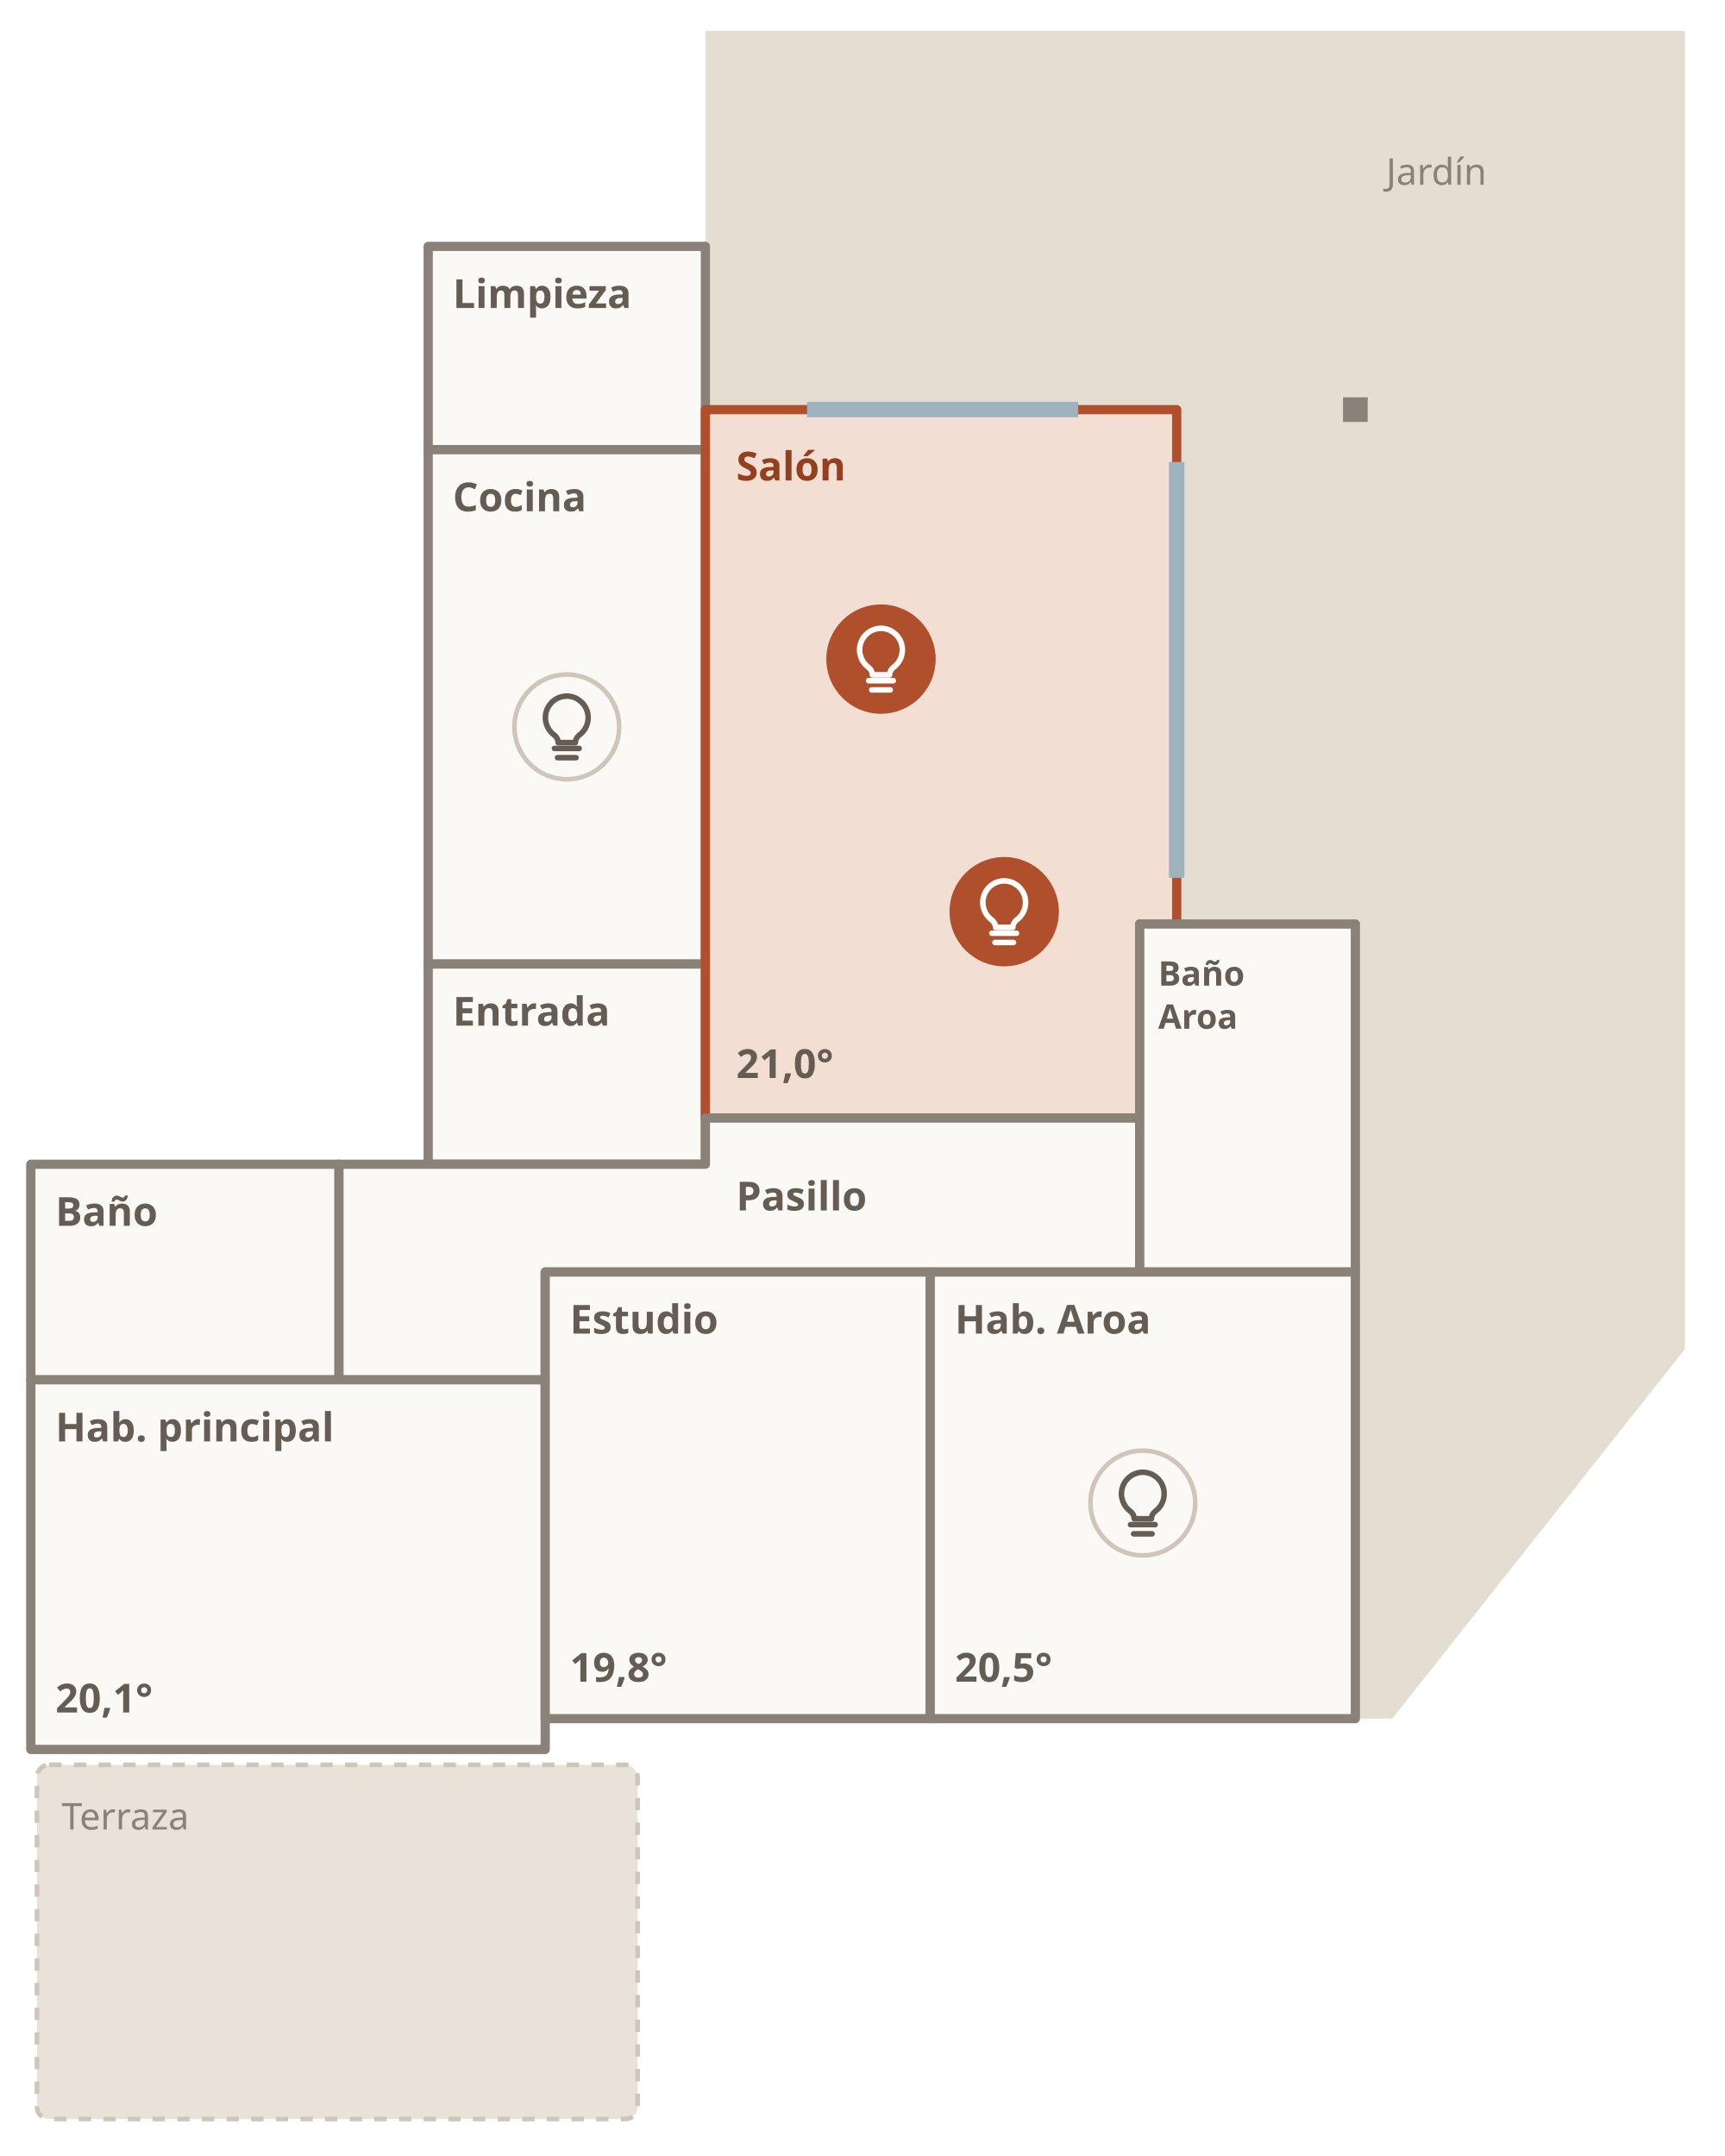
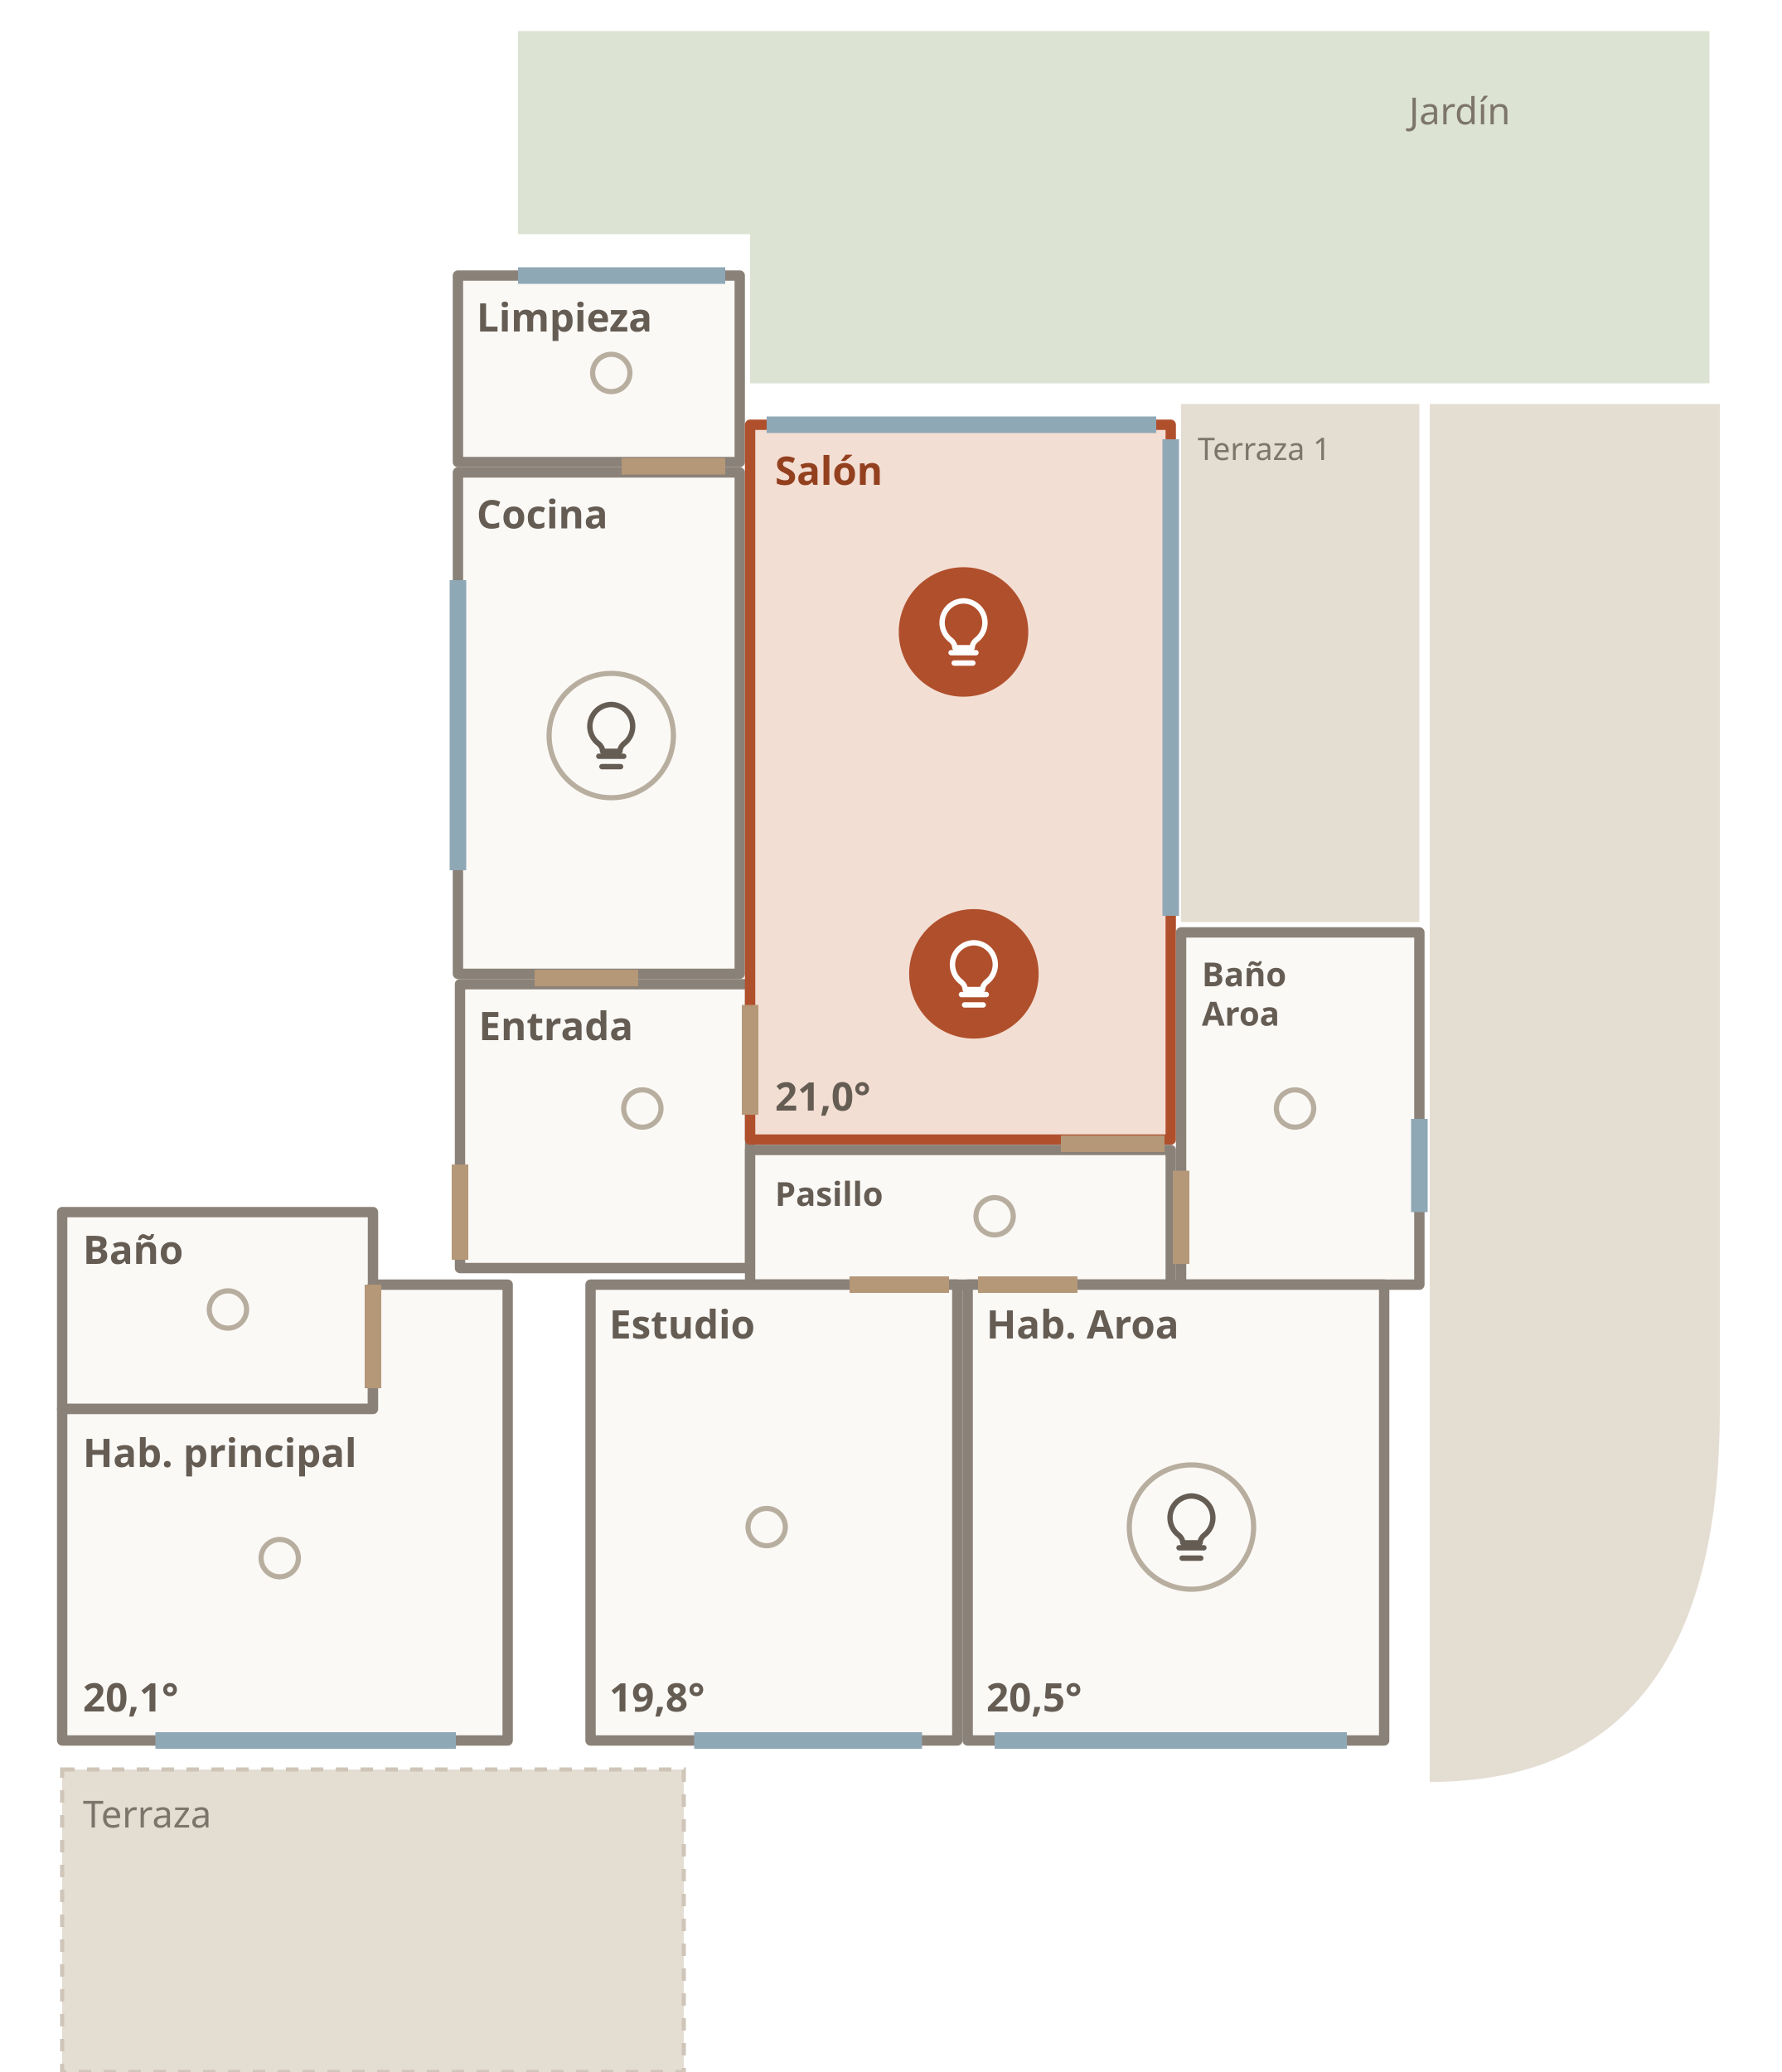
- <svg xmlns="http://www.w3.org/2000/svg" viewBox="0 0 560 700" width="560" height="700" role="img" aria-label="Plano de la vivienda">
+ <svg xmlns="http://www.w3.org/2000/svg" viewBox="0 20 860 1000" width="860" height="1000" role="img" aria-label="Plano de la vivienda">
  <style>
-     .exterior   { fill: var(--plano-exterior, #E4DDD2); stroke: none; }
-     .terraza    { fill: var(--plano-terraza, #E9E2D8); stroke: var(--plano-muro-suave, #CFC5B8); stroke-width: 1.5; stroke-dasharray: 4 4; }
-     .estancia   { fill: var(--plano-suelo, #FBF9F6); stroke: var(--plano-muro, #8A8178); stroke-width: 3; stroke-linejoin: round; }
+     .cesped     { fill: var(--plano-cesped, #DCE3D2); }
+     .suelo-ext  { fill: var(--plano-exterior, #E4DDD2); }
+     .terraza    { fill: var(--plano-exterior, #E4DDD2); stroke: var(--plano-muro-suave, #CFC5B8); stroke-width: 2; stroke-dasharray: 6 6; }
+     .estancia   { fill: var(--plano-suelo, #FBF9F6); stroke: var(--plano-muro, #8A8178); stroke-width: 5; stroke-linejoin: round; }
    .estancia.activa { fill: var(--plano-activa, #F3DED3); stroke: var(--acento, #B04F2C); }
-     .ventana    { stroke: var(--plano-ventana, #9FB3BF); stroke-width: 5; stroke-linecap: butt; }
-     .columna    { fill: var(--plano-muro, #8A8178); }
-     .rotulo     { font-family: Figtree, 'Segoe UI', system-ui, sans-serif; font-size: 13px; font-weight: 600; fill: var(--plano-texto, #655D54); }
+     .ventana    { stroke: var(--plano-ventana, #8FA8B6); stroke-width: 8; stroke-linecap: butt; }
+     .puerta     { stroke: var(--plano-puerta, #B59878); stroke-width: 8; stroke-linecap: butt; }
+     .puerta.abierta, .ventana.abierta { stroke: var(--acento, #B04F2C); }
+     .rotulo     { font-family: Figtree, 'Segoe UI', system-ui, sans-serif; font-size: 19px; font-weight: 600; fill: var(--plano-texto, #655D54); }
    .rotulo.activa { fill: var(--acento-texto, #93401F); font-weight: 700; }
-     .rotulo-ext { font-family: Figtree, 'Segoe UI', system-ui, sans-serif; font-size: 12px; font-weight: 500; fill: var(--plano-texto-suave, #8A8178); }
-     .temp       { font-family: Figtree, 'Segoe UI', system-ui, sans-serif; font-size: 13px; font-weight: 600; fill: var(--plano-texto, #655D54); font-variant-numeric: tabular-nums; }
-     .luz circle { fill: var(--plano-suelo, #FBF9F6); stroke: var(--plano-muro-suave, #CFC5B8); stroke-width: 1.5; }
-     .luz path   { fill: none; stroke: var(--plano-texto, #655D54); stroke-width: 1.8; stroke-linecap: round; stroke-linejoin: round; }
+     .rotulo-ext { font-family: Figtree, 'Segoe UI', system-ui, sans-serif; font-size: 18px; font-weight: 500; fill: var(--plano-texto-suave, #7D756B); }
+     .temp       { font-family: Figtree, 'Segoe UI', system-ui, sans-serif; font-size: 19px; font-weight: 600; fill: var(--plano-texto, #655D54); font-variant-numeric: tabular-nums; }
+     .punto-luz  { fill: none; stroke: var(--plano-muro-suave, #B8AE9F); stroke-width: 2.5; }
+     .luz circle { fill: var(--plano-suelo, #FBF9F6); stroke: var(--plano-muro-suave, #B8AE9F); stroke-width: 2.5; }
+     .luz path   { fill: none; stroke: var(--plano-texto, #655D54); stroke-width: 2.6; stroke-linecap: round; stroke-linejoin: round; }
    .luz.on circle { fill: var(--acento, #B04F2C); stroke: var(--acento, #B04F2C); }
    .luz.on path   { stroke: var(--acento-sobre, #FFFFFF); }
-     .luz.no-disponible circle { stroke-dasharray: 3 3; }
+     .luz.no-disponible circle { stroke-dasharray: 5 5; }
  </style>
-   <path id="area-jardin" class="exterior" d="M229 10 H547 V438 L452 558 H440 V300 H382 V133 H229 Z" />
-   <rect id="area-terraza" class="terraza" x="12" y="573" width="195" height="115" rx="4" />
-   <rect id="columna-jardin" class="columna" x="436" y="129" width="8" height="8" />
-   <rect id="area-cuarto_limpieza" class="estancia" x="139" y="80" width="90" height="66" />
-   <rect id="area-cocina" class="estancia" x="139" y="146" width="90" height="167" />
-   <rect id="area-entrada" class="estancia" x="139" y="313" width="90" height="65" />
-   <path id="area-salon" class="estancia activa" d="M229 133 H382 V300 H370 V363 H229 Z" />
-   <path id="area-pasillo" class="estancia" d="M139 378 H229 V363 H370 V413 H177 V448 H110 V378 Z" />
-   <rect id="area-bano_aroa" class="estancia" x="370" y="300" width="70" height="113" />
-   <rect id="area-bano_principal" class="estancia" x="10" y="378" width="100" height="70" />
-   <rect id="area-habitacion_principal" class="estancia" x="10" y="448" width="167" height="120" />
-   <rect id="area-estudio" class="estancia" x="177" y="413" width="125" height="145" />
-   <rect id="area-habitacion_aroa" class="estancia" x="302" y="413" width="138" height="145" />
-   <line id="ventana-salon-norte" class="ventana" x1="262" y1="133" x2="350" y2="133" />
-   <line id="ventana-salon-este" class="ventana" x1="382" y1="150" x2="382" y2="285" />
-   <text class="rotulo" x="147" y="100">Limpieza</text>
-   <text class="rotulo" x="147" y="166">Cocina</text>
-   <text class="rotulo" x="147" y="333">Entrada</text>
-   <text class="rotulo activa" x="239" y="156">Salón</text>
-   <text class="rotulo" x="239" y="393">Pasillo</text>
-   <text class="rotulo" x="376" y="320" style="font-size: 11px">Baño</text>
-   <text class="rotulo" x="376" y="334" style="font-size: 11px">Aroa</text>
-   <text class="rotulo" x="18" y="398">Baño</text>
-   <text class="rotulo" x="18" y="468">Hab. principal</text>
-   <text class="rotulo" x="185" y="433">Estudio</text>
-   <text class="rotulo" x="310" y="433">Hab. Aroa</text>
-   <text class="rotulo-ext" x="450" y="60">Jardín</text>
-   <text class="rotulo-ext" x="20" y="594">Terraza</text>
-   <text id="temp-salon" class="temp" x="239" y="350">21,0°</text>
-   <text id="temp-estudio" class="temp" x="185" y="546">19,8°</text>
-   <text id="temp-habitacion_aroa" class="temp" x="310" y="546">20,5°</text>
-   <text id="temp-habitacion_principal" class="temp" x="18" y="556">20,1°</text>
-   <g id="luz-salon-techo_1" class="luz on" transform="translate(286 214)">
-     <circle r="17" />
-     <path d="M-4 7h8M-3 10h6M0 -10a7 7 0 0 0-4 12.7c.7.6 1.2 1.4 1.2 2.4h5.6c0-1 .5-1.8 1.2-2.4A7 7 0 0 0 0 -10z" />
+   <path id="area-jardin-cesped" class="cesped" d="M250 35 H825 V205 H362 V133 H250 Z" />
+   <path id="area-jardin-suelo" class="suelo-ext" d="M690 215 H830 V700 Q830 880 690 880 Z" />
+   <rect id="area-jardin-terraza_1" class="suelo-ext" x="570" y="215" width="115" height="250" />
+   <rect id="area-terraza" class="terraza" x="30" y="874" width="300" height="146" />
+   <rect id="area-cuarto_limpieza" class="estancia" x="221" y="153" width="136" height="90" />
+   <rect id="area-cocina" class="estancia" x="221" y="248" width="136" height="242" />
+   <rect id="area-entrada" class="estancia" x="222" y="495" width="140" height="137" />
+   <rect id="area-salon" class="estancia activa" x="362" y="225" width="203" height="345" />
+   <rect id="area-pasillo" class="estancia" x="362" y="575" width="203" height="65" />
+   <rect id="area-bano_aroa" class="estancia" x="570" y="470" width="115" height="170" />
+   <rect id="area-bano_principal" class="estancia" x="30" y="605" width="150" height="95" />
+   <path id="area-habitacion_principal" class="estancia" d="M180 640 H245 V860 H30 V700 H180 Z" />
+   <rect id="area-estudio" class="estancia" x="285" y="640" width="177" height="220" />
+   <rect id="area-habitacion_aroa" class="estancia" x="467" y="640" width="201" height="220" />
+   <line id="ventana-cuarto_limpieza-norte" class="ventana" x1="250" y1="153" x2="350" y2="153" />
+   <line id="ventana-cocina-oeste" class="ventana" x1="221" y1="300" x2="221" y2="440" />
+   <line id="ventana-salon-norte" class="ventana" x1="370" y1="225" x2="558" y2="225" />
+   <line id="ventana-salon-este" class="ventana" x1="565" y1="232" x2="565" y2="462" />
+   <line id="ventana-bano_aroa-este" class="ventana" x1="685" y1="560" x2="685" y2="605" />
+   <line id="ventana-habitacion_principal-sur" class="ventana" x1="75" y1="860" x2="220" y2="860" />
+   <line id="ventana-estudio-sur" class="ventana" x1="335" y1="860" x2="445" y2="860" />
+   <line id="ventana-habitacion_aroa-sur" class="ventana" x1="480" y1="860" x2="650" y2="860" />
+   <line id="puerta-principal" class="puerta" x1="222" y1="582" x2="222" y2="628" />
+   <line id="puerta-cuarto_limpieza-cocina" class="puerta" x1="300" y1="245" x2="350" y2="245" />
+   <line id="puerta-cocina-entrada" class="puerta" x1="258" y1="492" x2="308" y2="492" />
+   <line id="puerta-entrada-salon" class="puerta" x1="362" y1="505" x2="362" y2="558" />
+   <line id="puerta-salon-pasillo" class="puerta" x1="512" y1="572" x2="562" y2="572" />
+   <line id="puerta-pasillo-estudio" class="puerta" x1="410" y1="640" x2="458" y2="640" />
+   <line id="puerta-pasillo-habitacion_aroa" class="puerta" x1="472" y1="640" x2="520" y2="640" />
+   <line id="puerta-pasillo-bano_aroa" class="puerta" x1="570" y1="585" x2="570" y2="630" />
+   <line id="puerta-habitacion_principal-bano_principal" class="puerta" x1="180" y1="640" x2="180" y2="690" />
+   <text class="rotulo" x="230" y="180">Limpieza</text>
+   <text class="rotulo" x="230" y="275">Cocina</text>
+   <text class="rotulo" x="231" y="522">Entrada</text>
+   <text class="rotulo activa" x="374" y="254">Salón</text>
+   <text class="rotulo" x="374" y="602" style="font-size: 16px">Pasillo</text>
+   <text class="rotulo" x="580" y="496" style="font-size: 16px">Baño</text>
+   <text class="rotulo" x="580" y="515" style="font-size: 16px">Aroa</text>
+   <text class="rotulo" x="40" y="630">Baño</text>
+   <text class="rotulo" x="40" y="728">Hab. principal</text>
+   <text class="rotulo" x="294" y="666">Estudio</text>
+   <text class="rotulo" x="476" y="666">Hab. Aroa</text>
+   <text class="rotulo-ext" x="680" y="80">Jardín</text>
+   <text class="rotulo-ext" x="578" y="242" style="font-size: 15px">Terraza 1</text>
+   <text class="rotulo-ext" x="40" y="902">Terraza</text>
+   <text id="temp-salon" class="temp" x="374" y="556">21,0°</text>
+   <text id="temp-estudio" class="temp" x="294" y="846">19,8°</text>
+   <text id="temp-habitacion_aroa" class="temp" x="476" y="846">20,5°</text>
+   <text id="temp-habitacion_principal" class="temp" x="40" y="846">20,1°</text>
+   <circle id="punto-luz-cuarto_limpieza" class="punto-luz" cx="295" cy="200" r="9" />
+   <circle id="punto-luz-entrada" class="punto-luz" cx="310" cy="555" r="9" />
+   <circle id="punto-luz-pasillo" class="punto-luz" cx="480" cy="607" r="9" />
+   <circle id="punto-luz-bano_aroa" class="punto-luz" cx="625" cy="555" r="9" />
+   <circle id="punto-luz-bano_principal" class="punto-luz" cx="110" cy="652" r="9" />
+   <circle id="punto-luz-habitacion_principal" class="punto-luz" cx="135" cy="772" r="9" />
+   <circle id="punto-luz-estudio" class="punto-luz" cx="370" cy="757" r="9" />
+   <g id="luz-salon-techo_1" class="luz on" transform="translate(465 325)">
+     <circle r="30" />
+     <path d="M-6 10h12M-4.5 15h9M0 -15a10.5 10.5 0 0 0-6 19c1 .9 1.8 2.1 1.8 3.6h8.4c0-1.5.8-2.7 1.8-3.6A10.5 10.5 0 0 0 0 -15z" />
  </g>
-   <g id="luz-salon-techo_2" class="luz on" transform="translate(326 296)">
-     <circle r="17" />
-     <path d="M-4 7h8M-3 10h6M0 -10a7 7 0 0 0-4 12.7c.7.6 1.2 1.4 1.2 2.4h5.6c0-1 .5-1.8 1.2-2.4A7 7 0 0 0 0 -10z" />
+   <g id="luz-salon-techo_2" class="luz on" transform="translate(470 490)">
+     <circle r="30" />
+     <path d="M-6 10h12M-4.5 15h9M0 -15a10.5 10.5 0 0 0-6 19c1 .9 1.8 2.1 1.8 3.6h8.4c0-1.5.8-2.7 1.8-3.6A10.5 10.5 0 0 0 0 -15z" />
  </g>
-   <g id="luz-cocina-techo" class="luz" transform="translate(184 236)">
-     <circle r="17" />
-     <path d="M-4 7h8M-3 10h6M0 -10a7 7 0 0 0-4 12.7c.7.6 1.2 1.4 1.2 2.4h5.6c0-1 .5-1.8 1.2-2.4A7 7 0 0 0 0 -10z" />
+   <g id="luz-cocina-techo" class="luz" transform="translate(295 375)">
+     <circle r="30" />
+     <path d="M-6 10h12M-4.5 15h9M0 -15a10.5 10.5 0 0 0-6 19c1 .9 1.8 2.1 1.8 3.6h8.4c0-1.5.8-2.7 1.8-3.6A10.5 10.5 0 0 0 0 -15z" />
  </g>
-   <g id="luz-habitacion_aroa-techo" class="luz" transform="translate(371 488)">
-     <circle r="17" />
-     <path d="M-4 7h8M-3 10h6M0 -10a7 7 0 0 0-4 12.7c.7.6 1.2 1.4 1.2 2.4h5.6c0-1 .5-1.8 1.2-2.4A7 7 0 0 0 0 -10z" />
+   <g id="luz-habitacion_aroa-techo" class="luz" transform="translate(575 757)">
+     <circle r="30" />
+     <path d="M-6 10h12M-4.5 15h9M0 -15a10.5 10.5 0 0 0-6 19c1 .9 1.8 2.1 1.8 3.6h8.4c0-1.5.8-2.7 1.8-3.6A10.5 10.5 0 0 0 0 -15z" />
  </g>
</svg>
